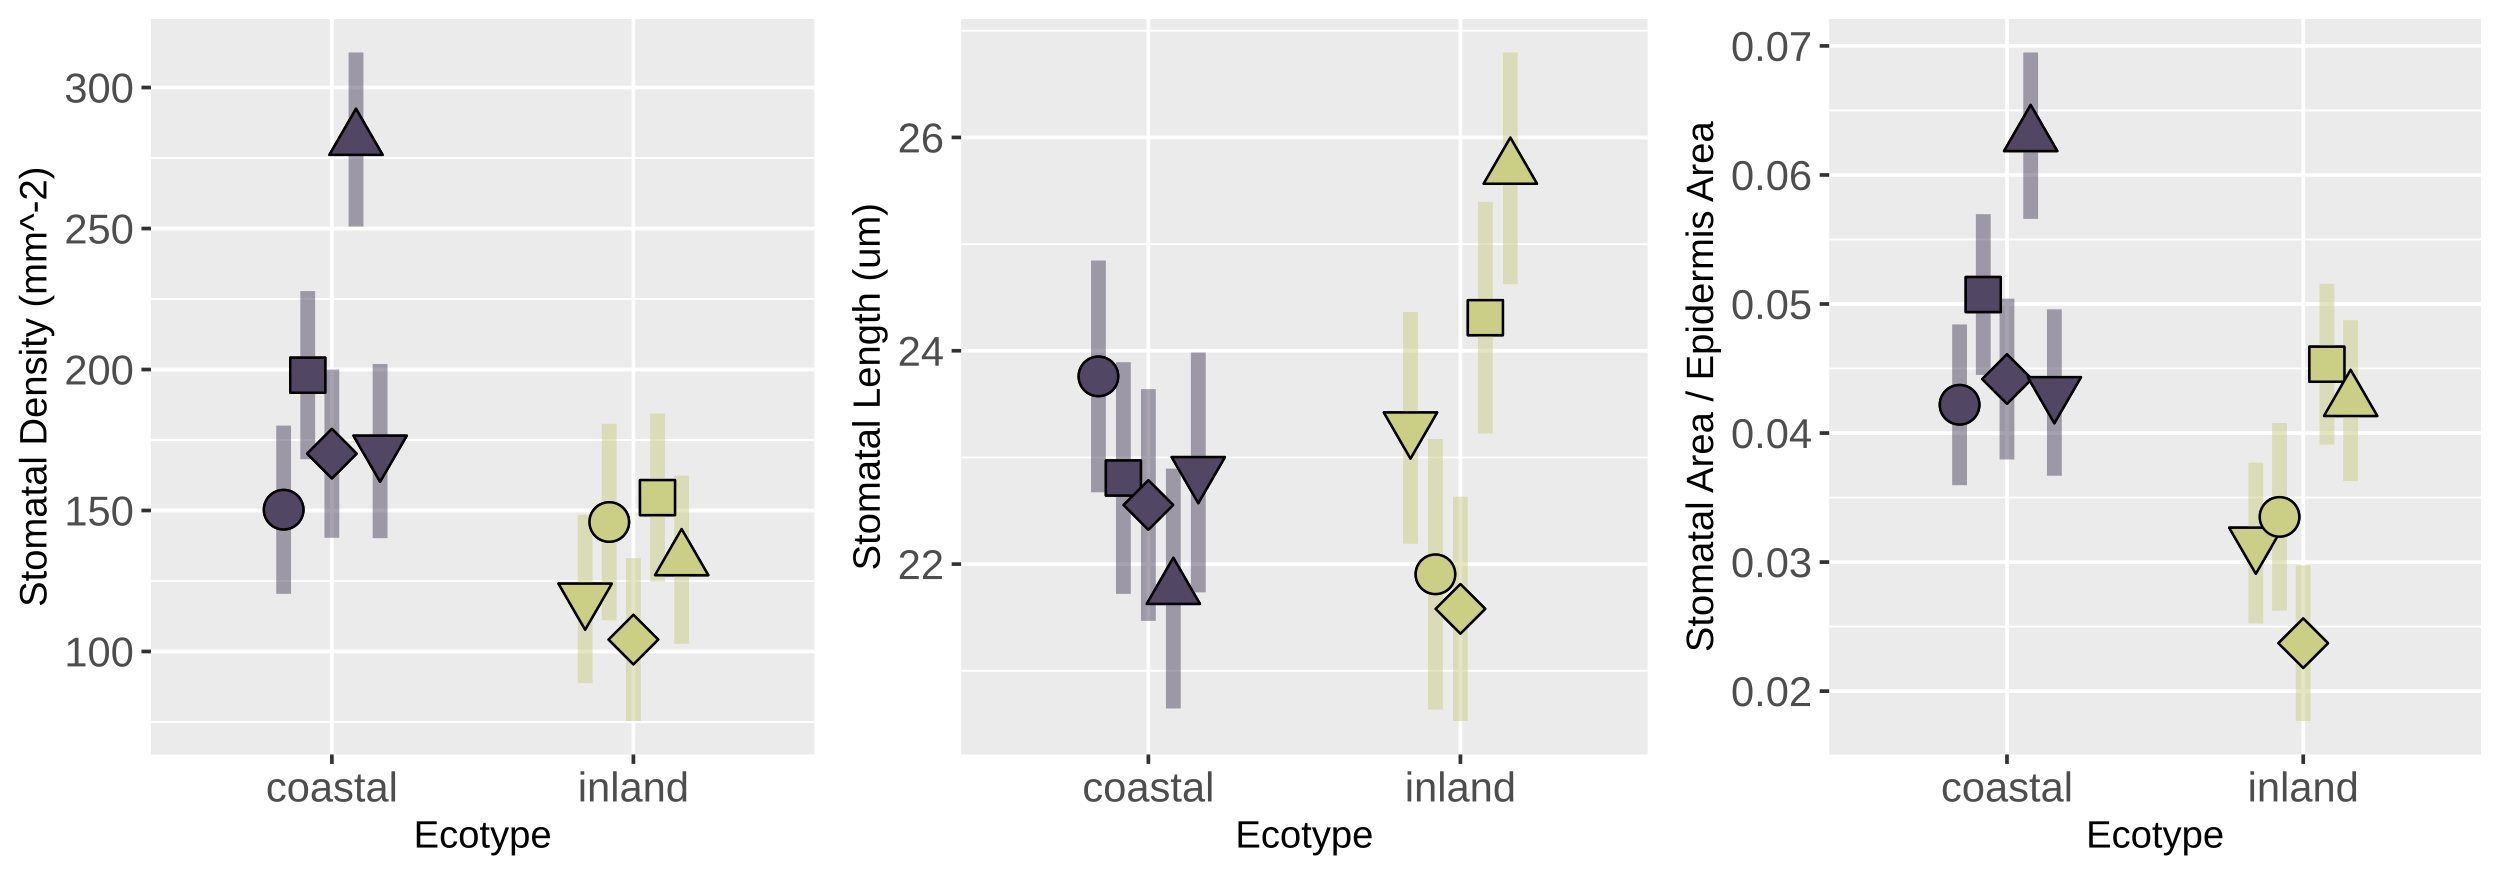
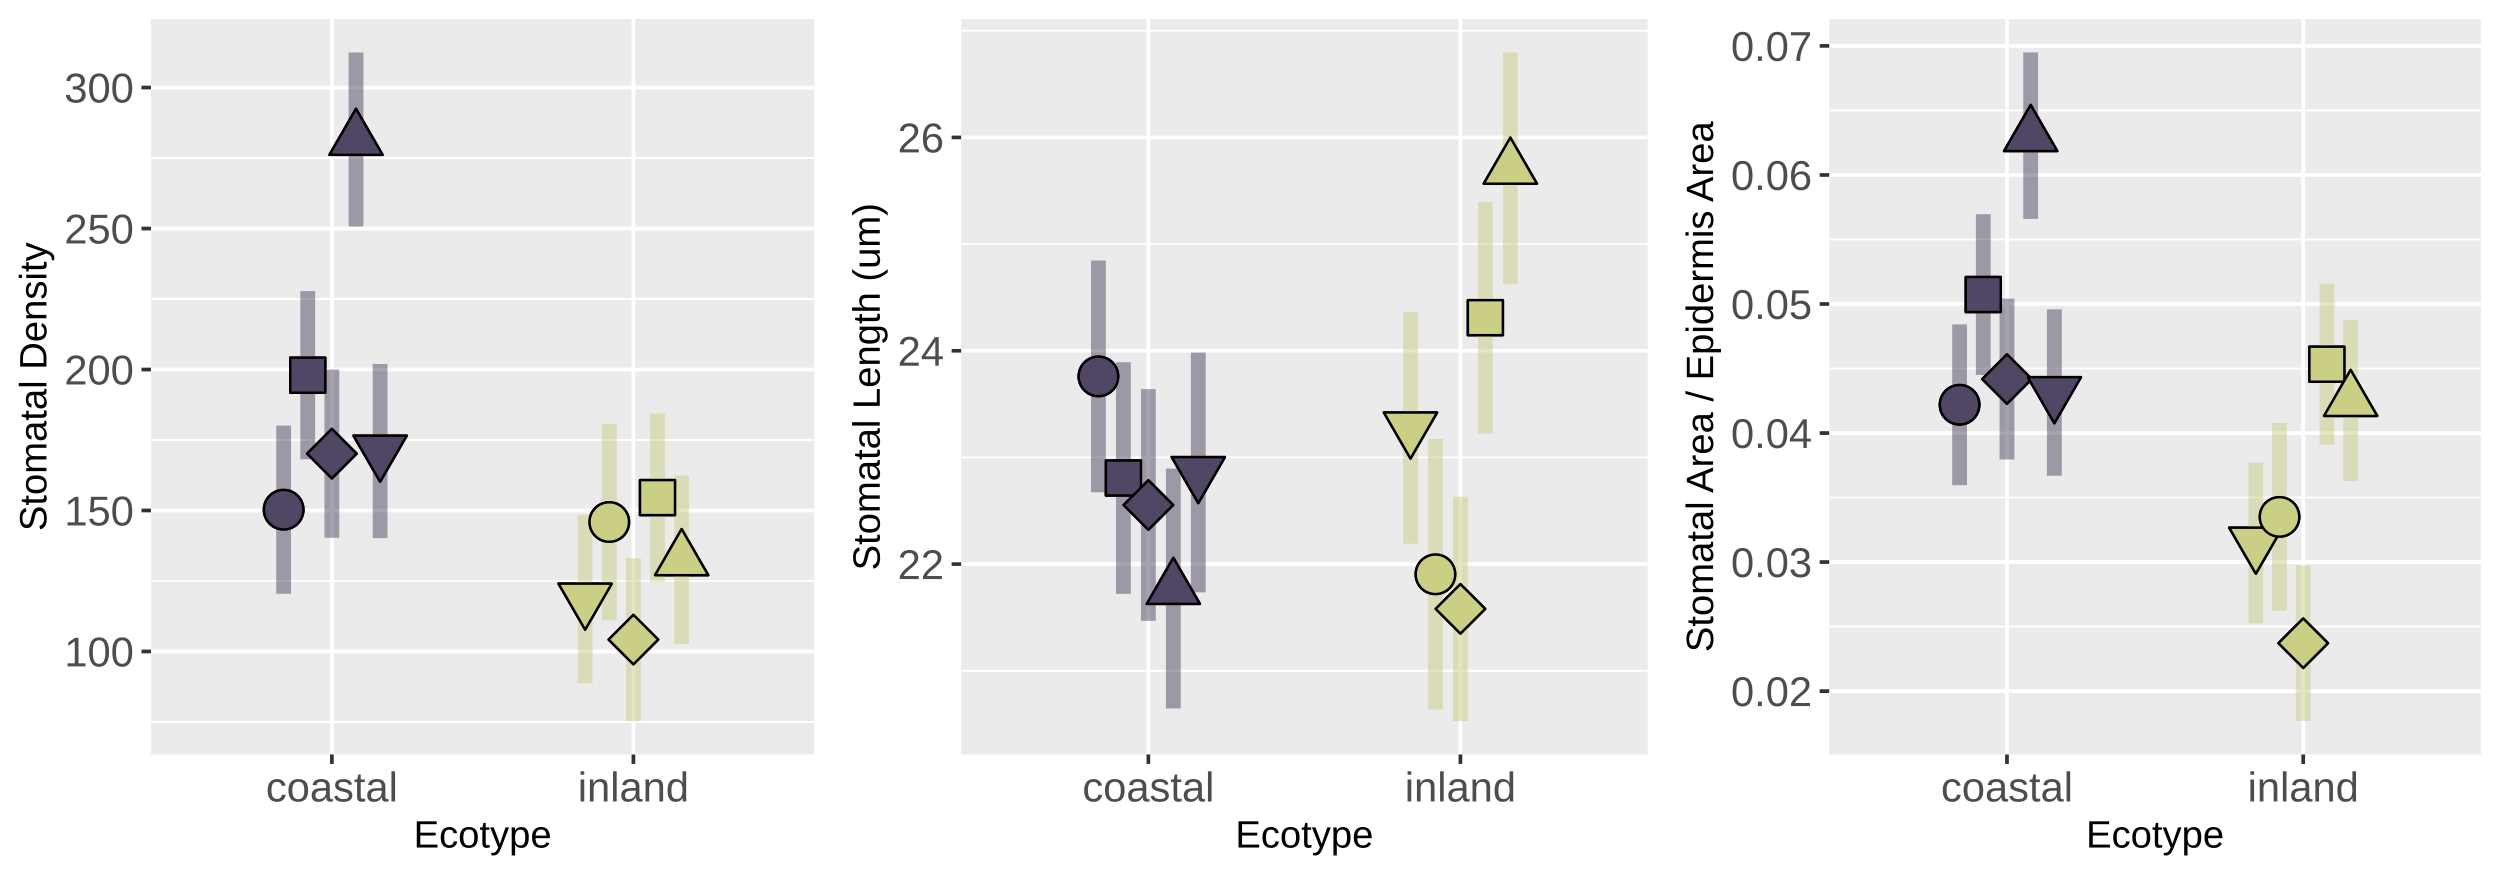
<svg xmlns="http://www.w3.org/2000/svg" class="svglite" width="720.00pt" height="252.00pt" viewBox="0 0 720.00 252.00">
  <defs>
    <style type="text/css">
    .svglite line, .svglite polyline, .svglite polygon, .svglite path, .svglite rect, .svglite circle {
      fill: none;
      stroke: #000000;
      stroke-linecap: round;
      stroke-linejoin: round;
      stroke-miterlimit: 10.00;
    }
    .svglite text {
      white-space: pre;
    }
  </style>
  </defs>
  <rect width="100%" height="100%" style="stroke: none; fill: none;" />
  <defs>
    <clipPath id="cpMC4wMHw3MjAuMDB8MC4wMHwyNTIuMDA=">
      <rect x="0.00" y="0.00" width="720.00" height="252.00" />
    </clipPath>
  </defs>
  <g clip-path="url(#cpMC4wMHw3MjAuMDB8MC4wMHwyNTIuMDA=)">
</g>
  <defs>
    <clipPath id="cpMC4wMHwyNDAuMDB8MC4wMHwyNTIuMDA=">
      <rect x="0.00" y="0.00" width="240.00" height="252.00" />
    </clipPath>
  </defs>
  <g clip-path="url(#cpMC4wMHwyNDAuMDB8MC4wMHwyNTIuMDA=)">
    <rect x="0.00" y="0.00" width="240.00" height="252.00" style="stroke-width: 1.07; stroke: #FFFFFF; fill: #FFFFFF;" />
  </g>
  <g clip-path="url(#cpMC4wMHw3MjAuMDB8MC4wMHwyNTIuMDA=)">
</g>
  <defs>
    <clipPath id="cpNDMuNDh8MjM0LjUyfDUuNDh8MjE3LjI4">
      <rect x="43.48" y="5.48" width="191.04" height="211.80" />
    </clipPath>
  </defs>
  <g clip-path="url(#cpNDMuNDh8MjM0LjUyfDUuNDh8MjE3LjI4)">
    <rect x="43.48" y="5.48" width="191.04" height="211.80" style="stroke-width: 1.07; stroke: none; fill: #EBEBEB;" />
    <polyline points="43.48,207.93 234.52,207.93 " style="stroke-width: 0.53; stroke: #FFFFFF; stroke-linecap: butt;" />
    <polyline points="43.48,167.32 234.52,167.32 " style="stroke-width: 0.53; stroke: #FFFFFF; stroke-linecap: butt;" />
    <polyline points="43.48,126.72 234.52,126.72 " style="stroke-width: 0.53; stroke: #FFFFFF; stroke-linecap: butt;" />
    <polyline points="43.48,86.11 234.52,86.11 " style="stroke-width: 0.53; stroke: #FFFFFF; stroke-linecap: butt;" />
    <polyline points="43.48,45.51 234.52,45.51 " style="stroke-width: 0.53; stroke: #FFFFFF; stroke-linecap: butt;" />
    <polyline points="43.48,187.63 234.52,187.63 " style="stroke-width: 1.07; stroke: #FFFFFF; stroke-linecap: butt;" />
    <polyline points="43.48,147.02 234.52,147.02 " style="stroke-width: 1.07; stroke: #FFFFFF; stroke-linecap: butt;" />
    <polyline points="43.48,106.42 234.52,106.42 " style="stroke-width: 1.07; stroke: #FFFFFF; stroke-linecap: butt;" />
    <polyline points="43.48,65.81 234.52,65.81 " style="stroke-width: 1.07; stroke: #FFFFFF; stroke-linecap: butt;" />
    <polyline points="43.48,25.21 234.52,25.21 " style="stroke-width: 1.07; stroke: #FFFFFF; stroke-linecap: butt;" />
    <polyline points="95.58,217.28 95.58,5.48 " style="stroke-width: 1.07; stroke: #FFFFFF; stroke-linecap: butt;" />
    <polyline points="182.42,217.28 182.42,5.48 " style="stroke-width: 1.07; stroke: #FFFFFF; stroke-linecap: butt;" />
    <circle cx="81.69" cy="146.79" r="5.69" style="stroke-width: 0.71; fill: #514663;" />
    <rect x="83.59" y="103.01" width="10.08" height="10.08" style="stroke-width: 0.71; fill: #514663;" />
    <polygon points="95.58,137.79 102.71,130.65 95.58,123.52 88.45,130.65 " style="stroke-width: 0.71; fill: #514663;" />
    <polygon points="102.53,31.33 110.19,44.60 94.87,44.60 " style="stroke-width: 0.71; fill: #514663;" />
    <polygon points="109.47,138.75 117.14,125.48 101.81,125.48 " style="stroke-width: 0.71; fill: #514663;" />
    <polygon points="168.52,181.36 176.19,168.09 160.86,168.09 " style="stroke-width: 0.71; fill: #CACF85;" />
    <circle cx="175.47" cy="150.34" r="5.69" style="stroke-width: 0.71; fill: #CACF85;" />
    <polygon points="182.42,191.33 189.55,184.20 182.42,177.07 175.29,184.20 " style="stroke-width: 0.71; fill: #CACF85;" />
    <rect x="184.32" y="138.27" width="10.08" height="10.08" style="stroke-width: 0.71; fill: #CACF85;" />
    <polygon points="196.31,152.37 203.97,165.64 188.65,165.64 " style="stroke-width: 0.71; fill: #CACF85;" />
    <line x1="81.69" y1="171.02" x2="81.69" y2="122.57" style="stroke-width: 4.27; stroke: #514663; stroke-opacity: 0.50; stroke-linecap: butt;" />
    <line x1="88.63" y1="132.27" x2="88.63" y2="83.83" style="stroke-width: 4.27; stroke: #514663; stroke-opacity: 0.50; stroke-linecap: butt;" />
    <line x1="95.58" y1="154.88" x2="95.58" y2="106.43" style="stroke-width: 4.27; stroke: #514663; stroke-opacity: 0.50; stroke-linecap: butt;" />
    <line x1="102.53" y1="65.25" x2="102.53" y2="15.11" style="stroke-width: 4.27; stroke: #514663; stroke-opacity: 0.50; stroke-linecap: butt;" />
    <line x1="109.47" y1="154.98" x2="109.47" y2="104.83" style="stroke-width: 4.27; stroke: #514663; stroke-opacity: 0.50; stroke-linecap: butt;" />
    <line x1="168.52" y1="196.74" x2="168.52" y2="148.29" style="stroke-width: 4.27; stroke: #CACF85; stroke-opacity: 0.50; stroke-linecap: butt;" />
    <line x1="175.47" y1="178.63" x2="175.47" y2="122.06" style="stroke-width: 4.27; stroke: #CACF85; stroke-opacity: 0.50; stroke-linecap: butt;" />
    <line x1="182.42" y1="207.65" x2="182.42" y2="160.75" style="stroke-width: 4.27; stroke: #CACF85; stroke-opacity: 0.50; stroke-linecap: butt;" />
    <line x1="189.37" y1="167.54" x2="189.37" y2="119.09" style="stroke-width: 4.27; stroke: #CACF85; stroke-opacity: 0.50; stroke-linecap: butt;" />
    <line x1="196.31" y1="185.44" x2="196.31" y2="136.99" style="stroke-width: 4.27; stroke: #CACF85; stroke-opacity: 0.50; stroke-linecap: butt;" />
    <circle cx="81.69" cy="146.79" r="5.69" style="stroke-width: 0.71; fill: #514663;" />
    <rect x="83.59" y="103.01" width="10.08" height="10.08" style="stroke-width: 0.71; fill: #514663;" />
    <polygon points="95.58,137.79 102.71,130.65 95.58,123.52 88.45,130.65 " style="stroke-width: 0.71; fill: #514663;" />
    <polygon points="102.53,31.33 110.19,44.60 94.87,44.60 " style="stroke-width: 0.71; fill: #514663;" />
    <polygon points="109.47,138.75 117.14,125.48 101.81,125.48 " style="stroke-width: 0.71; fill: #514663;" />
    <polygon points="168.52,181.36 176.19,168.09 160.86,168.09 " style="stroke-width: 0.71; fill: #CACF85;" />
    <circle cx="175.47" cy="150.34" r="5.69" style="stroke-width: 0.71; fill: #CACF85;" />
    <polygon points="182.42,191.33 189.55,184.20 182.42,177.07 175.29,184.20 " style="stroke-width: 0.71; fill: #CACF85;" />
    <rect x="184.32" y="138.27" width="10.08" height="10.08" style="stroke-width: 0.71; fill: #CACF85;" />
    <polygon points="196.31,152.37 203.97,165.64 188.65,165.64 " style="stroke-width: 0.71; fill: #CACF85;" />
  </g>
  <g clip-path="url(#cpMC4wMHw3MjAuMDB8MC4wMHwyNTIuMDA=)">
    <text x="38.55" y="191.93" text-anchor="end" style="font-size: 12.00px;fill: #4D4D4D; font-family: &quot;Arial&quot;;" textLength="20.02px" lengthAdjust="spacingAndGlyphs">100</text>
    <text x="38.55" y="151.33" text-anchor="end" style="font-size: 12.00px;fill: #4D4D4D; font-family: &quot;Arial&quot;;" textLength="20.02px" lengthAdjust="spacingAndGlyphs">150</text>
    <text x="38.55" y="110.72" text-anchor="end" style="font-size: 12.00px;fill: #4D4D4D; font-family: &quot;Arial&quot;;" textLength="20.02px" lengthAdjust="spacingAndGlyphs">200</text>
    <text x="38.55" y="70.12" text-anchor="end" style="font-size: 12.00px;fill: #4D4D4D; font-family: &quot;Arial&quot;;" textLength="20.02px" lengthAdjust="spacingAndGlyphs">250</text>
    <text x="38.55" y="29.51" text-anchor="end" style="font-size: 12.00px;fill: #4D4D4D; font-family: &quot;Arial&quot;;" textLength="20.02px" lengthAdjust="spacingAndGlyphs">300</text>
    <polyline points="40.74,187.63 43.48,187.63 " style="stroke-width: 1.07; stroke: #333333; stroke-linecap: butt;" />
    <polyline points="40.74,147.02 43.48,147.02 " style="stroke-width: 1.07; stroke: #333333; stroke-linecap: butt;" />
    <polyline points="40.74,106.42 43.48,106.42 " style="stroke-width: 1.07; stroke: #333333; stroke-linecap: butt;" />
    <polyline points="40.74,65.81 43.48,65.81 " style="stroke-width: 1.07; stroke: #333333; stroke-linecap: butt;" />
    <polyline points="40.74,25.21 43.48,25.21 " style="stroke-width: 1.07; stroke: #333333; stroke-linecap: butt;" />
    <polyline points="95.58,220.02 95.58,217.28 " style="stroke-width: 1.07; stroke: #333333; stroke-linecap: butt;" />
    <polyline points="182.42,220.02 182.42,217.28 " style="stroke-width: 1.07; stroke: #333333; stroke-linecap: butt;" />
    <text x="95.58" y="230.82" text-anchor="middle" style="font-size: 12.00px;fill: #4D4D4D; font-family: &quot;Arial&quot;;" textLength="38.02px" lengthAdjust="spacingAndGlyphs">coastal</text>
    <text x="182.42" y="230.82" text-anchor="middle" style="font-size: 12.00px;fill: #4D4D4D; font-family: &quot;Arial&quot;;" textLength="32.03px" lengthAdjust="spacingAndGlyphs">inland</text>
    <text x="139.00" y="244.10" text-anchor="middle" style="font-size: 11.00px; font-family: &quot;Arial&quot;;" textLength="39.75px" lengthAdjust="spacingAndGlyphs">Ecotype</text>
-     <text transform="translate(13.37,111.38) rotate(-90)" text-anchor="middle" style="font-size: 11.00px; font-family: &quot;Arial&quot;;" textLength="126.80px" lengthAdjust="spacingAndGlyphs">Stomatal Density (mm^-2)</text>
+     <text transform="translate(13.37,111.38) rotate(-90)" text-anchor="middle" style="font-size: 11.00px; font-family: &quot;Arial&quot;;" textLength="83.14px" lengthAdjust="spacingAndGlyphs">Stomatal Density</text>
  </g>
  <defs>
    <clipPath id="cpMjQwLjAwfDQ4MC4wMHwwLjAwfDI1Mi4wMA==">
      <rect x="240.00" y="0.00" width="240.00" height="252.00" />
    </clipPath>
  </defs>
  <g clip-path="url(#cpMjQwLjAwfDQ4MC4wMHwwLjAwfDI1Mi4wMA==)">
    <rect x="240.00" y="0.00" width="240.00" height="252.00" style="stroke-width: 1.07; stroke: #FFFFFF; fill: #FFFFFF;" />
  </g>
  <g clip-path="url(#cpMC4wMHw3MjAuMDB8MC4wMHwyNTIuMDA=)">
</g>
  <defs>
    <clipPath id="cpMjc2LjgxfDQ3NC41Mnw1LjQ4fDIxNy4yOA==">
      <rect x="276.81" y="5.48" width="197.71" height="211.80" />
    </clipPath>
  </defs>
  <g clip-path="url(#cpMjc2LjgxfDQ3NC41Mnw1LjQ4fDIxNy4yOA==)">
    <rect x="276.81" y="5.48" width="197.71" height="211.80" style="stroke-width: 1.07; stroke: none; fill: #EBEBEB;" />
    <polyline points="276.81,193.19 474.52,193.19 " style="stroke-width: 0.53; stroke: #FFFFFF; stroke-linecap: butt;" />
    <polyline points="276.81,131.74 474.52,131.74 " style="stroke-width: 0.53; stroke: #FFFFFF; stroke-linecap: butt;" />
    <polyline points="276.81,70.30 474.52,70.30 " style="stroke-width: 0.53; stroke: #FFFFFF; stroke-linecap: butt;" />
    <polyline points="276.81,8.86 474.52,8.86 " style="stroke-width: 0.53; stroke: #FFFFFF; stroke-linecap: butt;" />
    <polyline points="276.81,162.46 474.52,162.46 " style="stroke-width: 1.07; stroke: #FFFFFF; stroke-linecap: butt;" />
    <polyline points="276.81,101.02 474.52,101.02 " style="stroke-width: 1.07; stroke: #FFFFFF; stroke-linecap: butt;" />
    <polyline points="276.81,39.58 474.52,39.58 " style="stroke-width: 1.07; stroke: #FFFFFF; stroke-linecap: butt;" />
    <polyline points="330.73,217.28 330.73,5.48 " style="stroke-width: 1.07; stroke: #FFFFFF; stroke-linecap: butt;" />
    <polyline points="420.60,217.28 420.60,5.48 " style="stroke-width: 1.07; stroke: #FFFFFF; stroke-linecap: butt;" />
    <circle cx="316.35" cy="108.40" r="5.69" style="stroke-width: 0.71; fill: #514663;" />
    <rect x="318.50" y="132.63" width="10.08" height="10.08" style="stroke-width: 0.71; fill: #514663;" />
    <polygon points="330.73,152.57 337.86,145.44 330.73,138.31 323.60,145.44 " style="stroke-width: 0.71; fill: #514663;" />
    <polygon points="337.92,160.65 345.58,173.93 330.26,173.93 " style="stroke-width: 0.71; fill: #514663;" />
    <polygon points="345.11,144.91 352.77,131.64 337.45,131.64 " style="stroke-width: 0.71; fill: #514663;" />
    <polygon points="406.22,132.07 413.88,118.80 398.56,118.80 " style="stroke-width: 0.71; fill: #CACF85;" />
    <circle cx="413.41" cy="165.40" r="5.69" style="stroke-width: 0.71; fill: #CACF85;" />
    <polygon points="420.60,182.48 427.73,175.35 420.60,168.22 413.47,175.35 " style="stroke-width: 0.71; fill: #CACF85;" />
    <rect x="422.75" y="86.45" width="10.08" height="10.08" style="stroke-width: 0.71; fill: #CACF85;" />
    <polygon points="434.98,39.63 442.64,52.90 427.32,52.90 " style="stroke-width: 0.71; fill: #CACF85;" />
    <line x1="316.35" y1="141.77" x2="316.35" y2="75.03" style="stroke-width: 4.27; stroke: #514663; stroke-opacity: 0.50; stroke-linecap: butt;" />
    <line x1="323.54" y1="171.04" x2="323.54" y2="104.31" style="stroke-width: 4.27; stroke: #514663; stroke-opacity: 0.50; stroke-linecap: butt;" />
    <line x1="330.73" y1="178.81" x2="330.73" y2="112.07" style="stroke-width: 4.27; stroke: #514663; stroke-opacity: 0.50; stroke-linecap: butt;" />
    <line x1="337.92" y1="204.04" x2="337.92" y2="134.96" style="stroke-width: 4.27; stroke: #514663; stroke-opacity: 0.50; stroke-linecap: butt;" />
    <line x1="345.11" y1="170.60" x2="345.11" y2="101.52" style="stroke-width: 4.27; stroke: #514663; stroke-opacity: 0.50; stroke-linecap: butt;" />
    <line x1="406.22" y1="156.59" x2="406.22" y2="89.86" style="stroke-width: 4.27; stroke: #CACF85; stroke-opacity: 0.50; stroke-linecap: butt;" />
    <line x1="413.41" y1="204.36" x2="413.41" y2="126.43" style="stroke-width: 4.27; stroke: #CACF85; stroke-opacity: 0.50; stroke-linecap: butt;" />
    <line x1="420.60" y1="207.65" x2="420.60" y2="143.04" style="stroke-width: 4.27; stroke: #CACF85; stroke-opacity: 0.50; stroke-linecap: butt;" />
    <line x1="427.79" y1="124.86" x2="427.79" y2="58.13" style="stroke-width: 4.27; stroke: #CACF85; stroke-opacity: 0.50; stroke-linecap: butt;" />
    <line x1="434.98" y1="81.84" x2="434.98" y2="15.11" style="stroke-width: 4.27; stroke: #CACF85; stroke-opacity: 0.50; stroke-linecap: butt;" />
    <circle cx="316.35" cy="108.40" r="5.69" style="stroke-width: 0.71; fill: #514663;" />
    <rect x="318.50" y="132.63" width="10.08" height="10.08" style="stroke-width: 0.71; fill: #514663;" />
    <polygon points="330.73,152.57 337.86,145.44 330.73,138.31 323.60,145.44 " style="stroke-width: 0.71; fill: #514663;" />
    <polygon points="337.92,160.65 345.58,173.93 330.26,173.93 " style="stroke-width: 0.71; fill: #514663;" />
    <polygon points="345.11,144.91 352.77,131.64 337.45,131.64 " style="stroke-width: 0.71; fill: #514663;" />
    <polygon points="406.22,132.07 413.88,118.80 398.56,118.80 " style="stroke-width: 0.71; fill: #CACF85;" />
    <circle cx="413.41" cy="165.40" r="5.69" style="stroke-width: 0.71; fill: #CACF85;" />
    <polygon points="420.60,182.48 427.73,175.35 420.60,168.22 413.47,175.35 " style="stroke-width: 0.71; fill: #CACF85;" />
    <rect x="422.75" y="86.45" width="10.08" height="10.08" style="stroke-width: 0.71; fill: #CACF85;" />
    <polygon points="434.98,39.63 442.64,52.90 427.32,52.90 " style="stroke-width: 0.71; fill: #CACF85;" />
  </g>
  <g clip-path="url(#cpMC4wMHw3MjAuMDB8MC4wMHwyNTIuMDA=)">
    <text x="271.87" y="166.77" text-anchor="end" style="font-size: 12.00px;fill: #4D4D4D; font-family: &quot;Arial&quot;;" textLength="13.35px" lengthAdjust="spacingAndGlyphs">22</text>
    <text x="271.87" y="105.33" text-anchor="end" style="font-size: 12.00px;fill: #4D4D4D; font-family: &quot;Arial&quot;;" textLength="13.35px" lengthAdjust="spacingAndGlyphs">24</text>
    <text x="271.87" y="43.89" text-anchor="end" style="font-size: 12.00px;fill: #4D4D4D; font-family: &quot;Arial&quot;;" textLength="13.35px" lengthAdjust="spacingAndGlyphs">26</text>
    <polyline points="274.07,162.46 276.81,162.46 " style="stroke-width: 1.07; stroke: #333333; stroke-linecap: butt;" />
    <polyline points="274.07,101.02 276.81,101.02 " style="stroke-width: 1.07; stroke: #333333; stroke-linecap: butt;" />
    <polyline points="274.07,39.58 276.81,39.58 " style="stroke-width: 1.07; stroke: #333333; stroke-linecap: butt;" />
    <polyline points="330.73,220.02 330.73,217.28 " style="stroke-width: 1.07; stroke: #333333; stroke-linecap: butt;" />
    <polyline points="420.60,220.02 420.60,217.28 " style="stroke-width: 1.07; stroke: #333333; stroke-linecap: butt;" />
    <text x="330.73" y="230.82" text-anchor="middle" style="font-size: 12.00px;fill: #4D4D4D; font-family: &quot;Arial&quot;;" textLength="38.02px" lengthAdjust="spacingAndGlyphs">coastal</text>
    <text x="420.60" y="230.82" text-anchor="middle" style="font-size: 12.00px;fill: #4D4D4D; font-family: &quot;Arial&quot;;" textLength="32.03px" lengthAdjust="spacingAndGlyphs">inland</text>
    <text x="375.66" y="244.10" text-anchor="middle" style="font-size: 11.00px; font-family: &quot;Arial&quot;;" textLength="39.75px" lengthAdjust="spacingAndGlyphs">Ecotype</text>
    <text transform="translate(253.37,111.38) rotate(-90)" text-anchor="middle" style="font-size: 11.00px; font-family: &quot;Arial&quot;;" textLength="105.78px" lengthAdjust="spacingAndGlyphs">Stomatal Length (um)</text>
  </g>
  <defs>
    <clipPath id="cpNDgwLjAwfDcyMC4wMHwwLjAwfDI1Mi4wMA==">
      <rect x="480.00" y="0.00" width="240.00" height="252.00" />
    </clipPath>
  </defs>
  <g clip-path="url(#cpNDgwLjAwfDcyMC4wMHwwLjAwfDI1Mi4wMA==)">
    <rect x="480.00" y="0.00" width="240.00" height="252.00" style="stroke-width: 1.07; stroke: #FFFFFF; fill: #FFFFFF;" />
  </g>
  <g clip-path="url(#cpMC4wMHw3MjAuMDB8MC4wMHwyNTIuMDA=)">
</g>
  <defs>
    <clipPath id="cpNTI2LjgxfDcxNC41Mnw1LjQ4fDIxNy4yOA==">
      <rect x="526.81" y="5.48" width="187.71" height="211.80" />
    </clipPath>
  </defs>
  <g clip-path="url(#cpNTI2LjgxfDcxNC41Mnw1LjQ4fDIxNy4yOA==)">
    <rect x="526.81" y="5.48" width="187.71" height="211.80" style="stroke-width: 1.07; stroke: none; fill: #EBEBEB;" />
    <polyline points="526.81,180.46 714.52,180.46 " style="stroke-width: 0.53; stroke: #FFFFFF; stroke-linecap: butt;" />
    <polyline points="526.81,143.30 714.52,143.30 " style="stroke-width: 0.53; stroke: #FFFFFF; stroke-linecap: butt;" />
    <polyline points="526.81,106.13 714.52,106.13 " style="stroke-width: 0.53; stroke: #FFFFFF; stroke-linecap: butt;" />
    <polyline points="526.81,68.97 714.52,68.97 " style="stroke-width: 0.53; stroke: #FFFFFF; stroke-linecap: butt;" />
    <polyline points="526.81,31.80 714.52,31.80 " style="stroke-width: 0.53; stroke: #FFFFFF; stroke-linecap: butt;" />
    <polyline points="526.81,199.05 714.52,199.05 " style="stroke-width: 1.07; stroke: #FFFFFF; stroke-linecap: butt;" />
    <polyline points="526.81,161.88 714.52,161.88 " style="stroke-width: 1.07; stroke: #FFFFFF; stroke-linecap: butt;" />
    <polyline points="526.81,124.72 714.52,124.72 " style="stroke-width: 1.07; stroke: #FFFFFF; stroke-linecap: butt;" />
    <polyline points="526.81,87.55 714.52,87.55 " style="stroke-width: 1.07; stroke: #FFFFFF; stroke-linecap: butt;" />
    <polyline points="526.81,50.39 714.52,50.39 " style="stroke-width: 1.07; stroke: #FFFFFF; stroke-linecap: butt;" />
    <polyline points="526.81,13.22 714.52,13.22 " style="stroke-width: 1.07; stroke: #FFFFFF; stroke-linecap: butt;" />
    <polyline points="578.01,217.28 578.01,5.48 " style="stroke-width: 1.07; stroke: #FFFFFF; stroke-linecap: butt;" />
    <polyline points="663.33,217.28 663.33,5.48 " style="stroke-width: 1.07; stroke: #FFFFFF; stroke-linecap: butt;" />
    <circle cx="564.36" cy="116.57" r="5.69" style="stroke-width: 0.71; fill: #514663;" />
    <rect x="566.14" y="79.79" width="10.08" height="10.08" style="stroke-width: 0.71; fill: #514663;" />
    <polygon points="578.01,116.30 585.14,109.17 578.01,102.04 570.88,109.17 " style="stroke-width: 0.71; fill: #514663;" />
    <polygon points="584.83,30.22 592.49,43.50 577.17,43.50 " style="stroke-width: 0.71; fill: #514663;" />
    <polygon points="591.66,121.90 599.32,108.62 584.00,108.62 " style="stroke-width: 0.71; fill: #514663;" />
    <polygon points="649.68,165.24 657.34,151.97 642.01,151.97 " style="stroke-width: 0.71; fill: #CACF85;" />
    <circle cx="656.50" cy="148.87" r="5.69" style="stroke-width: 0.71; fill: #CACF85;" />
    <polygon points="663.33,192.37 670.46,185.24 663.33,178.11 656.20,185.24 " style="stroke-width: 0.71; fill: #CACF85;" />
    <rect x="665.11" y="99.84" width="10.08" height="10.08" style="stroke-width: 0.71; fill: #CACF85;" />
    <polygon points="676.98,106.52 684.64,119.79 669.32,119.79 " style="stroke-width: 0.71; fill: #CACF85;" />
    <line x1="564.36" y1="139.73" x2="564.36" y2="93.42" style="stroke-width: 4.27; stroke: #514663; stroke-opacity: 0.50; stroke-linecap: butt;" />
    <line x1="571.18" y1="107.99" x2="571.18" y2="61.68" style="stroke-width: 4.27; stroke: #514663; stroke-opacity: 0.50; stroke-linecap: butt;" />
    <line x1="578.01" y1="132.33" x2="578.01" y2="86.02" style="stroke-width: 4.27; stroke: #514663; stroke-opacity: 0.50; stroke-linecap: butt;" />
    <line x1="584.83" y1="63.04" x2="584.83" y2="15.11" style="stroke-width: 4.27; stroke: #514663; stroke-opacity: 0.50; stroke-linecap: butt;" />
    <line x1="591.66" y1="137.01" x2="591.66" y2="89.08" style="stroke-width: 4.27; stroke: #514663; stroke-opacity: 0.50; stroke-linecap: butt;" />
    <line x1="649.68" y1="179.55" x2="649.68" y2="133.24" style="stroke-width: 4.27; stroke: #CACF85; stroke-opacity: 0.50; stroke-linecap: butt;" />
    <line x1="656.50" y1="175.90" x2="656.50" y2="121.83" style="stroke-width: 4.27; stroke: #CACF85; stroke-opacity: 0.50; stroke-linecap: butt;" />
    <line x1="663.33" y1="207.65" x2="663.33" y2="162.82" style="stroke-width: 4.27; stroke: #CACF85; stroke-opacity: 0.50; stroke-linecap: butt;" />
    <line x1="670.15" y1="128.04" x2="670.15" y2="81.73" style="stroke-width: 4.27; stroke: #CACF85; stroke-opacity: 0.50; stroke-linecap: butt;" />
    <line x1="676.98" y1="138.52" x2="676.98" y2="92.21" style="stroke-width: 4.27; stroke: #CACF85; stroke-opacity: 0.50; stroke-linecap: butt;" />
    <circle cx="564.36" cy="116.57" r="5.69" style="stroke-width: 0.71; fill: #514663;" />
    <rect x="566.14" y="79.79" width="10.08" height="10.08" style="stroke-width: 0.71; fill: #514663;" />
    <polygon points="578.01,116.30 585.14,109.17 578.01,102.04 570.88,109.17 " style="stroke-width: 0.71; fill: #514663;" />
    <polygon points="584.83,30.22 592.49,43.50 577.17,43.50 " style="stroke-width: 0.71; fill: #514663;" />
    <polygon points="591.66,121.90 599.32,108.62 584.00,108.62 " style="stroke-width: 0.71; fill: #514663;" />
    <polygon points="649.68,165.24 657.34,151.97 642.01,151.97 " style="stroke-width: 0.71; fill: #CACF85;" />
    <circle cx="656.50" cy="148.87" r="5.69" style="stroke-width: 0.71; fill: #CACF85;" />
    <polygon points="663.33,192.37 670.46,185.24 663.33,178.11 656.20,185.24 " style="stroke-width: 0.71; fill: #CACF85;" />
    <rect x="665.11" y="99.84" width="10.08" height="10.08" style="stroke-width: 0.71; fill: #CACF85;" />
    <polygon points="676.98,106.52 684.64,119.79 669.32,119.79 " style="stroke-width: 0.71; fill: #CACF85;" />
  </g>
  <g clip-path="url(#cpMC4wMHw3MjAuMDB8MC4wMHwyNTIuMDA=)">
    <text x="521.88" y="203.35" text-anchor="end" style="font-size: 12.00px;fill: #4D4D4D; font-family: &quot;Arial&quot;;" textLength="23.36px" lengthAdjust="spacingAndGlyphs">0.02</text>
    <text x="521.88" y="166.19" text-anchor="end" style="font-size: 12.00px;fill: #4D4D4D; font-family: &quot;Arial&quot;;" textLength="23.36px" lengthAdjust="spacingAndGlyphs">0.03</text>
    <text x="521.88" y="129.02" text-anchor="end" style="font-size: 12.00px;fill: #4D4D4D; font-family: &quot;Arial&quot;;" textLength="23.36px" lengthAdjust="spacingAndGlyphs">0.04</text>
    <text x="521.88" y="91.86" text-anchor="end" style="font-size: 12.00px;fill: #4D4D4D; font-family: &quot;Arial&quot;;" textLength="23.36px" lengthAdjust="spacingAndGlyphs">0.05</text>
    <text x="521.88" y="54.69" text-anchor="end" style="font-size: 12.00px;fill: #4D4D4D; font-family: &quot;Arial&quot;;" textLength="23.36px" lengthAdjust="spacingAndGlyphs">0.06</text>
    <text x="521.88" y="17.53" text-anchor="end" style="font-size: 12.00px;fill: #4D4D4D; font-family: &quot;Arial&quot;;" textLength="23.36px" lengthAdjust="spacingAndGlyphs">0.07</text>
    <polyline points="524.07,199.05 526.81,199.05 " style="stroke-width: 1.07; stroke: #333333; stroke-linecap: butt;" />
    <polyline points="524.07,161.88 526.81,161.88 " style="stroke-width: 1.07; stroke: #333333; stroke-linecap: butt;" />
    <polyline points="524.07,124.72 526.81,124.72 " style="stroke-width: 1.07; stroke: #333333; stroke-linecap: butt;" />
    <polyline points="524.07,87.55 526.81,87.55 " style="stroke-width: 1.07; stroke: #333333; stroke-linecap: butt;" />
    <polyline points="524.07,50.39 526.81,50.39 " style="stroke-width: 1.07; stroke: #333333; stroke-linecap: butt;" />
    <polyline points="524.07,13.22 526.81,13.22 " style="stroke-width: 1.07; stroke: #333333; stroke-linecap: butt;" />
    <polyline points="578.01,220.02 578.01,217.28 " style="stroke-width: 1.07; stroke: #333333; stroke-linecap: butt;" />
    <polyline points="663.33,220.02 663.33,217.28 " style="stroke-width: 1.07; stroke: #333333; stroke-linecap: butt;" />
    <text x="578.01" y="230.82" text-anchor="middle" style="font-size: 12.00px;fill: #4D4D4D; font-family: &quot;Arial&quot;;" textLength="38.02px" lengthAdjust="spacingAndGlyphs">coastal</text>
    <text x="663.33" y="230.82" text-anchor="middle" style="font-size: 12.00px;fill: #4D4D4D; font-family: &quot;Arial&quot;;" textLength="32.03px" lengthAdjust="spacingAndGlyphs">inland</text>
    <text x="620.67" y="244.10" text-anchor="middle" style="font-size: 11.00px; font-family: &quot;Arial&quot;;" textLength="39.75px" lengthAdjust="spacingAndGlyphs">Ecotype</text>
    <text transform="translate(493.37,111.38) rotate(-90)" text-anchor="middle" style="font-size: 11.00px; font-family: &quot;Arial&quot;;" textLength="154.07px" lengthAdjust="spacingAndGlyphs">Stomatal Area / Epidermis Area</text>
  </g>
</svg>
